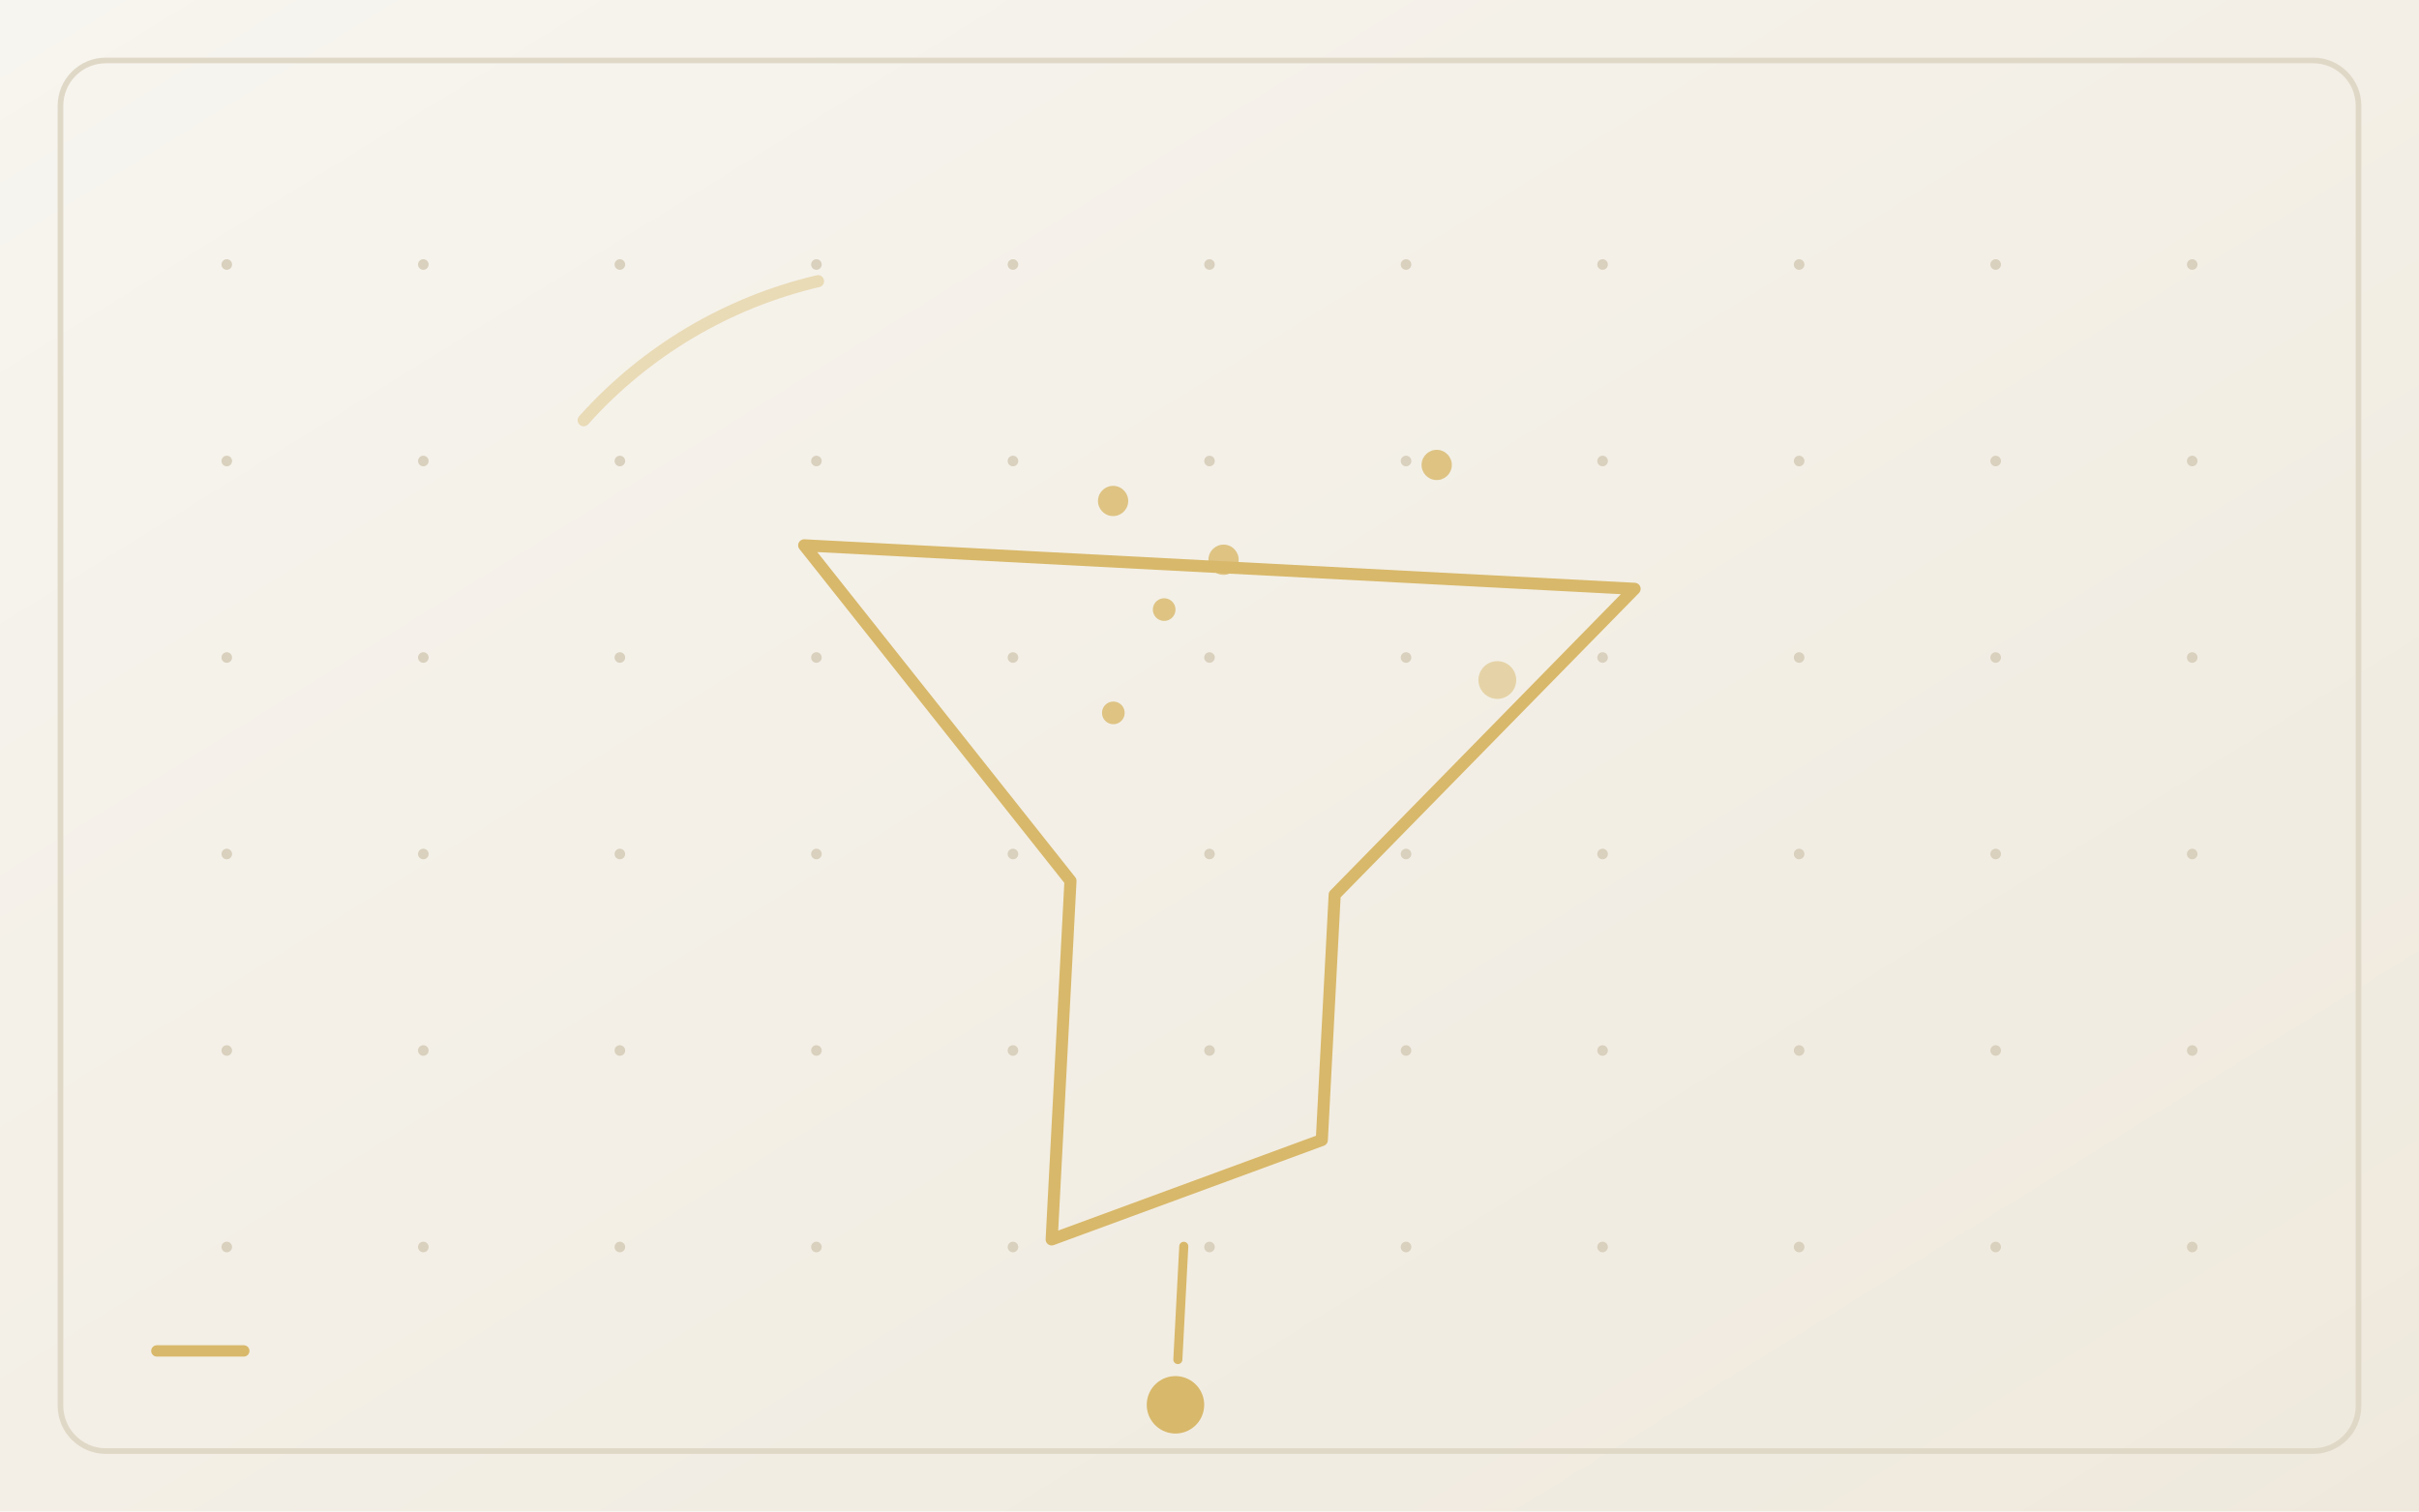
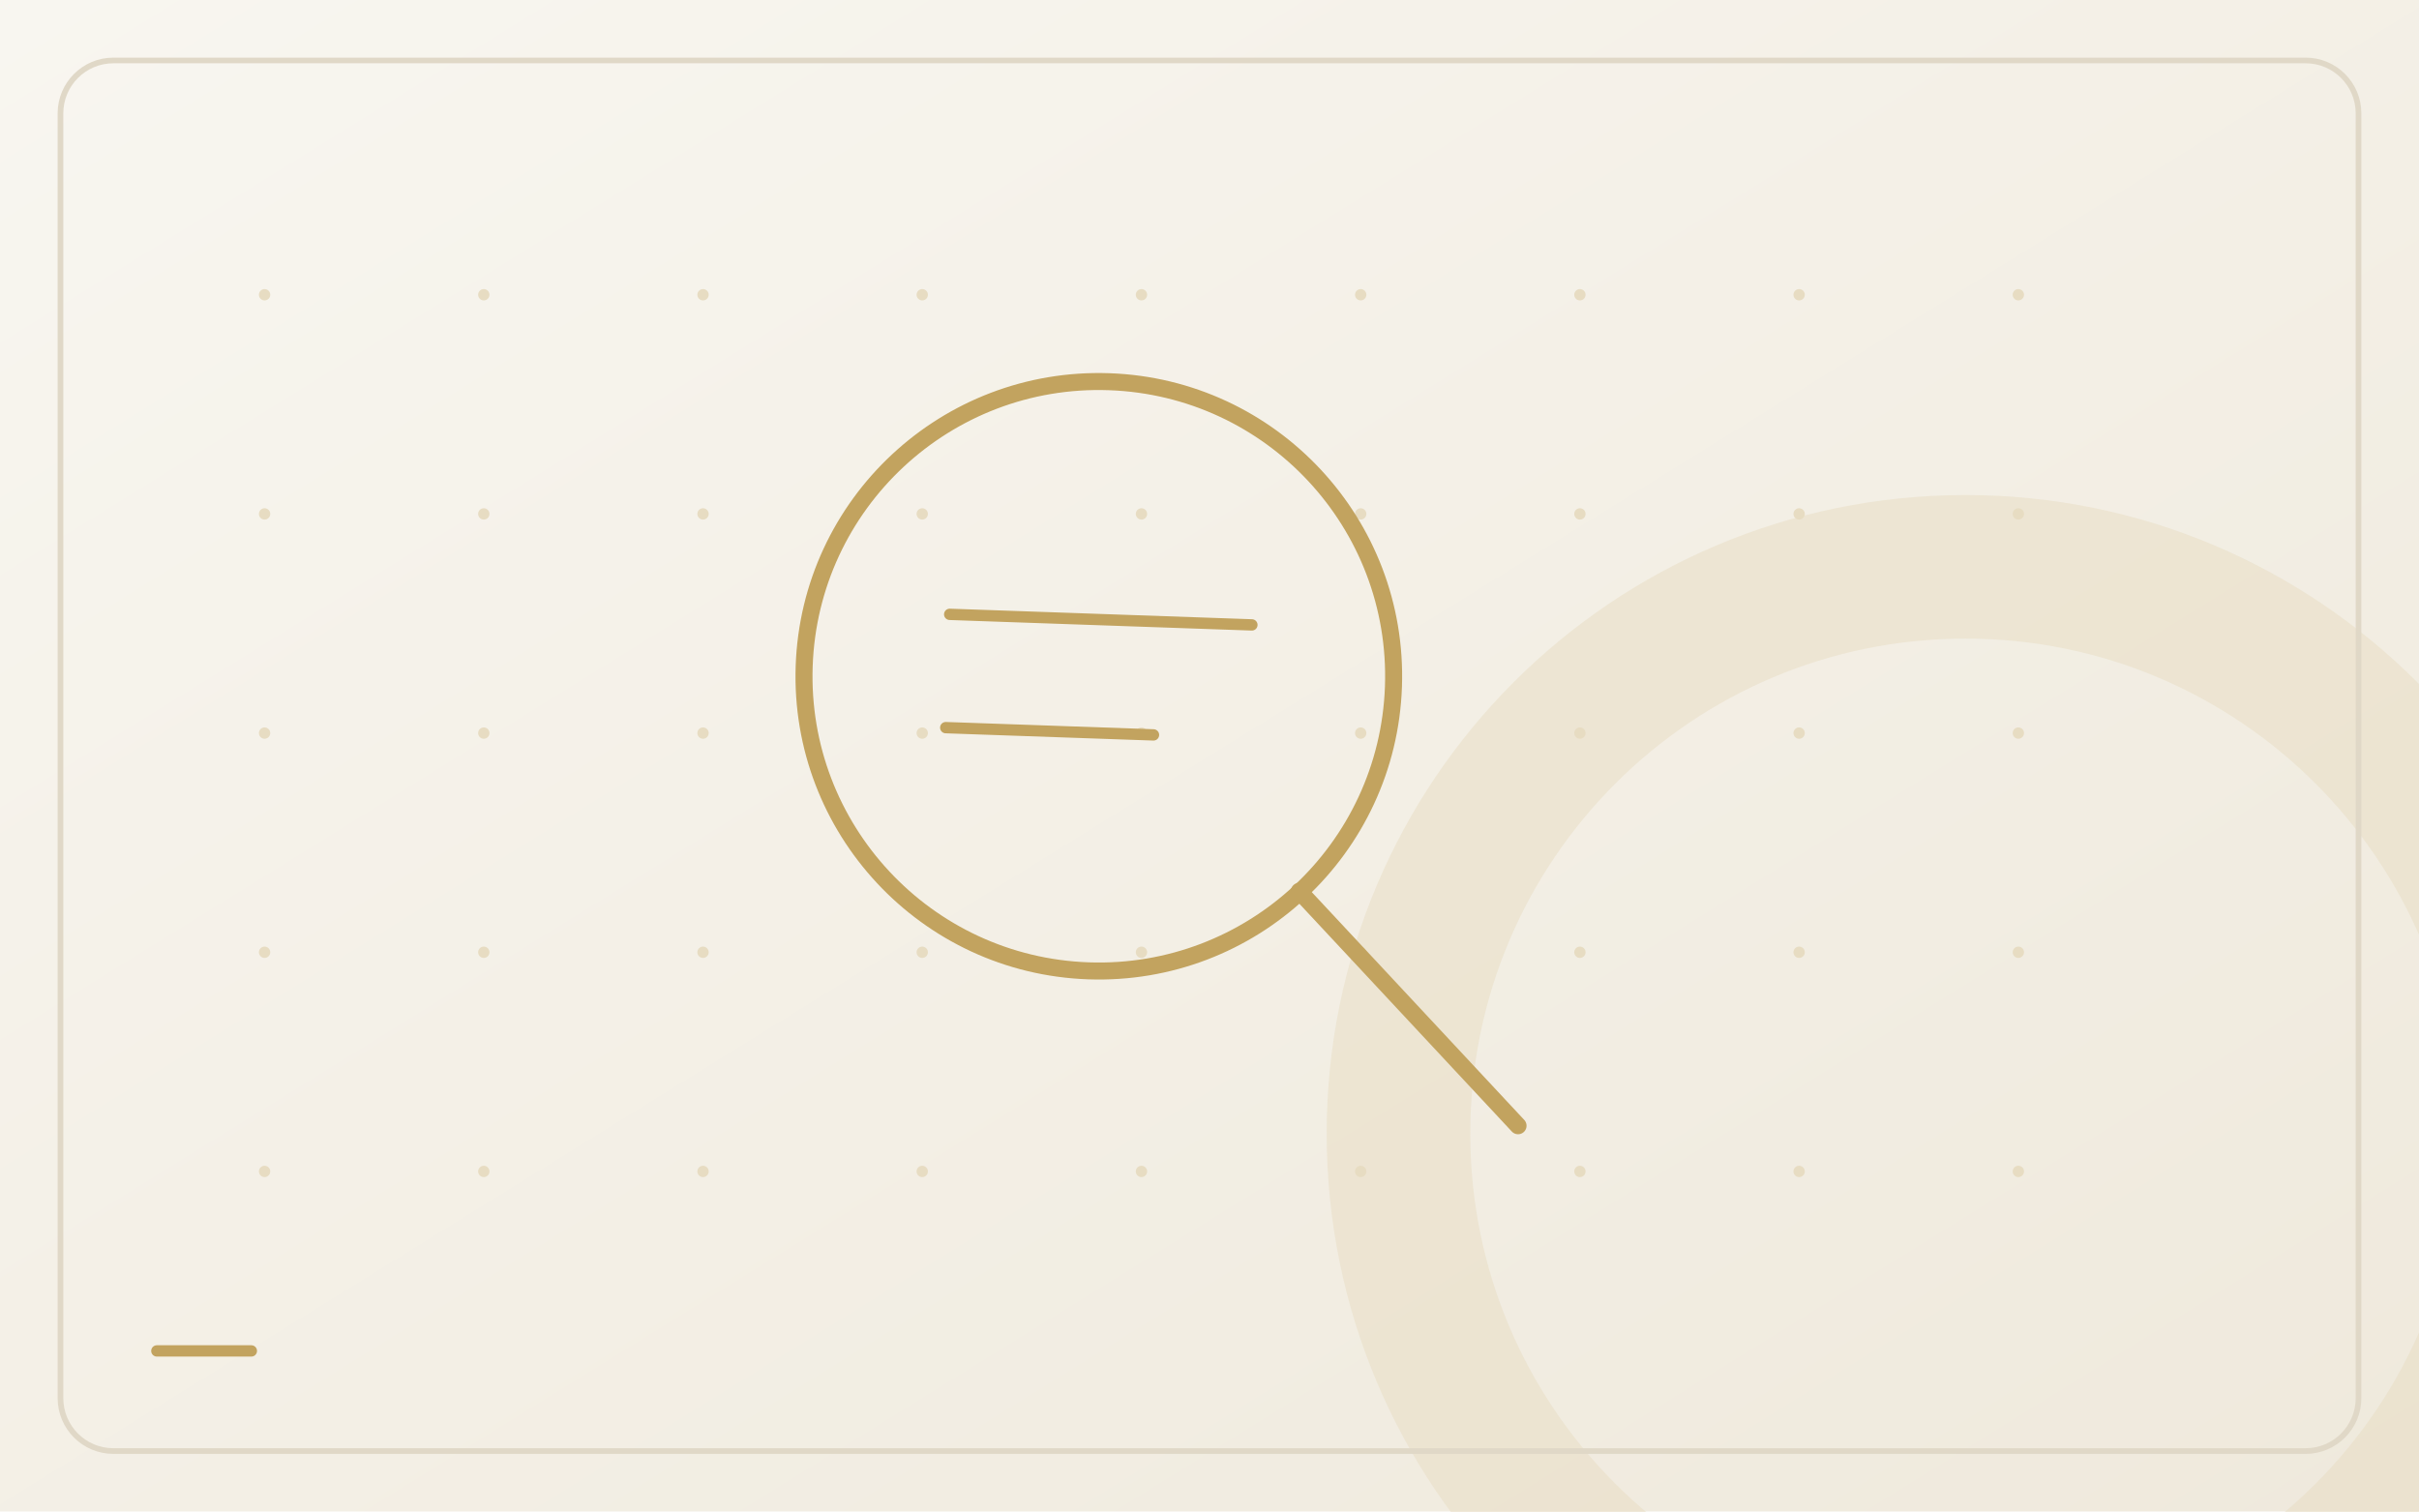
<svg xmlns="http://www.w3.org/2000/svg" viewBox="0 0 640 400" width="640" height="400">
  <defs>
    <linearGradient id="bg" x1="0" y1="0" x2="1" y2="1">
-       <stop offset="0" stop-color="#f7f5ef" />
-       <stop offset="1" stop-color="#efe9dd" />
+       <stop offset="0" stop-color="#f8f6f0" />
+       <stop offset="1" stop-color="#efe9dc" />
    </linearGradient>
  </defs>
  <rect width="640" height="400" fill="url(#bg)" />
-   <circle cx="60" cy="70" r="1.4" fill="#d9d0bd" />
-   <circle cx="60" cy="122" r="1.4" fill="#d9d0bd" />
-   <circle cx="60" cy="174" r="1.4" fill="#d9d0bd" />
-   <circle cx="60" cy="226" r="1.4" fill="#d9d0bd" />
-   <circle cx="60" cy="278" r="1.4" fill="#d9d0bd" />
-   <circle cx="60" cy="330" r="1.4" fill="#d9d0bd" />
-   <circle cx="112" cy="70" r="1.4" fill="#d9d0bd" />
-   <circle cx="112" cy="122" r="1.4" fill="#d9d0bd" />
-   <circle cx="112" cy="174" r="1.4" fill="#d9d0bd" />
-   <circle cx="112" cy="226" r="1.4" fill="#d9d0bd" />
-   <circle cx="112" cy="278" r="1.4" fill="#d9d0bd" />
-   <circle cx="112" cy="330" r="1.4" fill="#d9d0bd" />
-   <circle cx="164" cy="70" r="1.4" fill="#d9d0bd" />
-   <circle cx="164" cy="122" r="1.4" fill="#d9d0bd" />
-   <circle cx="164" cy="174" r="1.4" fill="#d9d0bd" />
-   <circle cx="164" cy="226" r="1.4" fill="#d9d0bd" />
-   <circle cx="164" cy="278" r="1.4" fill="#d9d0bd" />
-   <circle cx="164" cy="330" r="1.4" fill="#d9d0bd" />
-   <circle cx="216" cy="70" r="1.4" fill="#d9d0bd" />
-   <circle cx="216" cy="122" r="1.4" fill="#d9d0bd" />
-   <circle cx="216" cy="174" r="1.4" fill="#d9d0bd" />
-   <circle cx="216" cy="226" r="1.4" fill="#d9d0bd" />
-   <circle cx="216" cy="278" r="1.4" fill="#d9d0bd" />
-   <circle cx="216" cy="330" r="1.4" fill="#d9d0bd" />
-   <circle cx="268" cy="70" r="1.4" fill="#d9d0bd" />
-   <circle cx="268" cy="122" r="1.4" fill="#d9d0bd" />
-   <circle cx="268" cy="174" r="1.4" fill="#d9d0bd" />
-   <circle cx="268" cy="226" r="1.4" fill="#d9d0bd" />
-   <circle cx="268" cy="278" r="1.4" fill="#d9d0bd" />
-   <circle cx="268" cy="330" r="1.4" fill="#d9d0bd" />
-   <circle cx="320" cy="70" r="1.4" fill="#d9d0bd" />
-   <circle cx="320" cy="122" r="1.4" fill="#d9d0bd" />
-   <circle cx="320" cy="174" r="1.4" fill="#d9d0bd" />
-   <circle cx="320" cy="226" r="1.4" fill="#d9d0bd" />
-   <circle cx="320" cy="278" r="1.4" fill="#d9d0bd" />
-   <circle cx="320" cy="330" r="1.4" fill="#d9d0bd" />
-   <circle cx="372" cy="70" r="1.4" fill="#d9d0bd" />
-   <circle cx="372" cy="122" r="1.4" fill="#d9d0bd" />
-   <circle cx="372" cy="174" r="1.4" fill="#d9d0bd" />
-   <circle cx="372" cy="226" r="1.4" fill="#d9d0bd" />
-   <circle cx="372" cy="278" r="1.4" fill="#d9d0bd" />
-   <circle cx="372" cy="330" r="1.4" fill="#d9d0bd" />
-   <circle cx="424" cy="70" r="1.4" fill="#d9d0bd" />
-   <circle cx="424" cy="122" r="1.4" fill="#d9d0bd" />
-   <circle cx="424" cy="174" r="1.4" fill="#d9d0bd" />
-   <circle cx="424" cy="226" r="1.4" fill="#d9d0bd" />
-   <circle cx="424" cy="278" r="1.4" fill="#d9d0bd" />
-   <circle cx="424" cy="330" r="1.4" fill="#d9d0bd" />
-   <circle cx="476" cy="70" r="1.4" fill="#d9d0bd" />
-   <circle cx="476" cy="122" r="1.4" fill="#d9d0bd" />
-   <circle cx="476" cy="174" r="1.4" fill="#d9d0bd" />
-   <circle cx="476" cy="226" r="1.4" fill="#d9d0bd" />
-   <circle cx="476" cy="278" r="1.4" fill="#d9d0bd" />
-   <circle cx="476" cy="330" r="1.4" fill="#d9d0bd" />
-   <circle cx="528" cy="70" r="1.4" fill="#d9d0bd" />
-   <circle cx="528" cy="122" r="1.4" fill="#d9d0bd" />
-   <circle cx="528" cy="174" r="1.4" fill="#d9d0bd" />
-   <circle cx="528" cy="226" r="1.4" fill="#d9d0bd" />
-   <circle cx="528" cy="278" r="1.4" fill="#d9d0bd" />
-   <circle cx="528" cy="330" r="1.4" fill="#d9d0bd" />
-   <circle cx="580" cy="70" r="1.4" fill="#d9d0bd" />
-   <circle cx="580" cy="122" r="1.4" fill="#d9d0bd" />
-   <circle cx="580" cy="174" r="1.4" fill="#d9d0bd" />
-   <circle cx="580" cy="226" r="1.4" fill="#d9d0bd" />
-   <circle cx="580" cy="278" r="1.4" fill="#d9d0bd" />
-   <circle cx="580" cy="330" r="1.4" fill="#d9d0bd" />
-   <rect x="16" y="16" width="608" height="368" fill="none" stroke="#e0d8c7" stroke-width="1.5" rx="12" />
-   <g transform="rotate(3 320 200)">
-     <g stroke="#d8b86a" fill="none" stroke-width="3.2" stroke-linecap="round" stroke-linejoin="round">
-       <path d="M210 150 H430 L355 235 V300 L285 330 V235 Z" />
-       <path d="M320 360 V330" stroke-width="2.4" />
-       <circle cx="320" cy="372" r="6" fill="#d8b86a" />
+   <circle cx="520" cy="300" r="150" fill="none" stroke="#e7dcc2" stroke-width="38" opacity="0.5" />
+   <circle cx="70" cy="78" r="1.5" fill="#e7dcc2" />
+   <circle cx="70" cy="136" r="1.5" fill="#e7dcc2" />
+   <circle cx="70" cy="194" r="1.5" fill="#e7dcc2" />
+   <circle cx="70" cy="252" r="1.5" fill="#e7dcc2" />
+   <circle cx="70" cy="310" r="1.5" fill="#e7dcc2" />
+   <circle cx="128" cy="78" r="1.5" fill="#e7dcc2" />
+   <circle cx="128" cy="136" r="1.5" fill="#e7dcc2" />
+   <circle cx="128" cy="194" r="1.5" fill="#e7dcc2" />
+   <circle cx="128" cy="252" r="1.5" fill="#e7dcc2" />
+   <circle cx="128" cy="310" r="1.5" fill="#e7dcc2" />
+   <circle cx="186" cy="78" r="1.5" fill="#e7dcc2" />
+   <circle cx="186" cy="136" r="1.5" fill="#e7dcc2" />
+   <circle cx="186" cy="194" r="1.5" fill="#e7dcc2" />
+   <circle cx="186" cy="252" r="1.5" fill="#e7dcc2" />
+   <circle cx="186" cy="310" r="1.5" fill="#e7dcc2" />
+   <circle cx="244" cy="78" r="1.5" fill="#e7dcc2" />
+   <circle cx="244" cy="136" r="1.5" fill="#e7dcc2" />
+   <circle cx="244" cy="194" r="1.5" fill="#e7dcc2" />
+   <circle cx="244" cy="252" r="1.5" fill="#e7dcc2" />
+   <circle cx="244" cy="310" r="1.5" fill="#e7dcc2" />
+   <circle cx="302" cy="78" r="1.5" fill="#e7dcc2" />
+   <circle cx="302" cy="136" r="1.5" fill="#e7dcc2" />
+   <circle cx="302" cy="194" r="1.5" fill="#e7dcc2" />
+   <circle cx="302" cy="252" r="1.5" fill="#e7dcc2" />
+   <circle cx="302" cy="310" r="1.5" fill="#e7dcc2" />
+   <circle cx="360" cy="78" r="1.5" fill="#e7dcc2" />
+   <circle cx="360" cy="136" r="1.5" fill="#e7dcc2" />
+   <circle cx="360" cy="194" r="1.5" fill="#e7dcc2" />
+   <circle cx="360" cy="252" r="1.5" fill="#e7dcc2" />
+   <circle cx="360" cy="310" r="1.5" fill="#e7dcc2" />
+   <circle cx="418" cy="78" r="1.5" fill="#e7dcc2" />
+   <circle cx="418" cy="136" r="1.5" fill="#e7dcc2" />
+   <circle cx="418" cy="194" r="1.5" fill="#e7dcc2" />
+   <circle cx="418" cy="252" r="1.5" fill="#e7dcc2" />
+   <circle cx="418" cy="310" r="1.5" fill="#e7dcc2" />
+   <circle cx="476" cy="78" r="1.5" fill="#e7dcc2" />
+   <circle cx="476" cy="136" r="1.5" fill="#e7dcc2" />
+   <circle cx="476" cy="194" r="1.5" fill="#e7dcc2" />
+   <circle cx="476" cy="252" r="1.5" fill="#e7dcc2" />
+   <circle cx="476" cy="310" r="1.5" fill="#e7dcc2" />
+   <circle cx="534" cy="78" r="1.5" fill="#e7dcc2" />
+   <circle cx="534" cy="136" r="1.5" fill="#e7dcc2" />
+   <circle cx="534" cy="194" r="1.5" fill="#e7dcc2" />
+   <circle cx="534" cy="252" r="1.5" fill="#e7dcc2" />
+   <circle cx="534" cy="310" r="1.5" fill="#e7dcc2" />
+   <rect x="16" y="16" width="608" height="368" fill="none" stroke="#e0d8c7" stroke-width="1.5" rx="14" />
+   <g transform="rotate(2 320 200)">
+     <g stroke="#c2a35f" fill="none" stroke-width="4.5" stroke-linecap="round" stroke-linejoin="round">
+       <circle cx="290" cy="180" r="78" />
+       <line x1="345" y1="235" x2="405" y2="295" />
+       <path d="M250 165 h80 M250 195 h55" stroke="#c2a35f" fill="none" stroke-linecap="round" stroke-linejoin="round" stroke-width="3" />
    </g>
-     <circle cx="376" cy="120" r="4" fill="#d8b86a" opacity="0.8" />
-     <circle cx="291" cy="134" r="4" fill="#d8b86a" opacity="0.8" />
-     <circle cx="321" cy="148" r="4" fill="#d8b86a" opacity="0.8" />
-     <circle cx="306" cy="162" r="3" fill="#d8b86a" opacity="0.8" />
-     <circle cx="395" cy="176" r="5" fill="#d8b86a" opacity="0.5" />
-     <circle cx="294" cy="190" r="3" fill="#d8b86a" opacity="0.8" />
-     <path d="M150 120 a120 120 0 0 1 60 -40" stroke="#d8b86a" fill="none" stroke-width="3.2" stroke-linecap="round" stroke-linejoin="round" opacity="0.4" />
  </g>
-   <rect x="40" y="356" width="26" height="3" rx="1.5" fill="#d8b86a" />
+   <rect x="40" y="356" width="28" height="3" rx="1.5" fill="#c2a35f" />
</svg>
